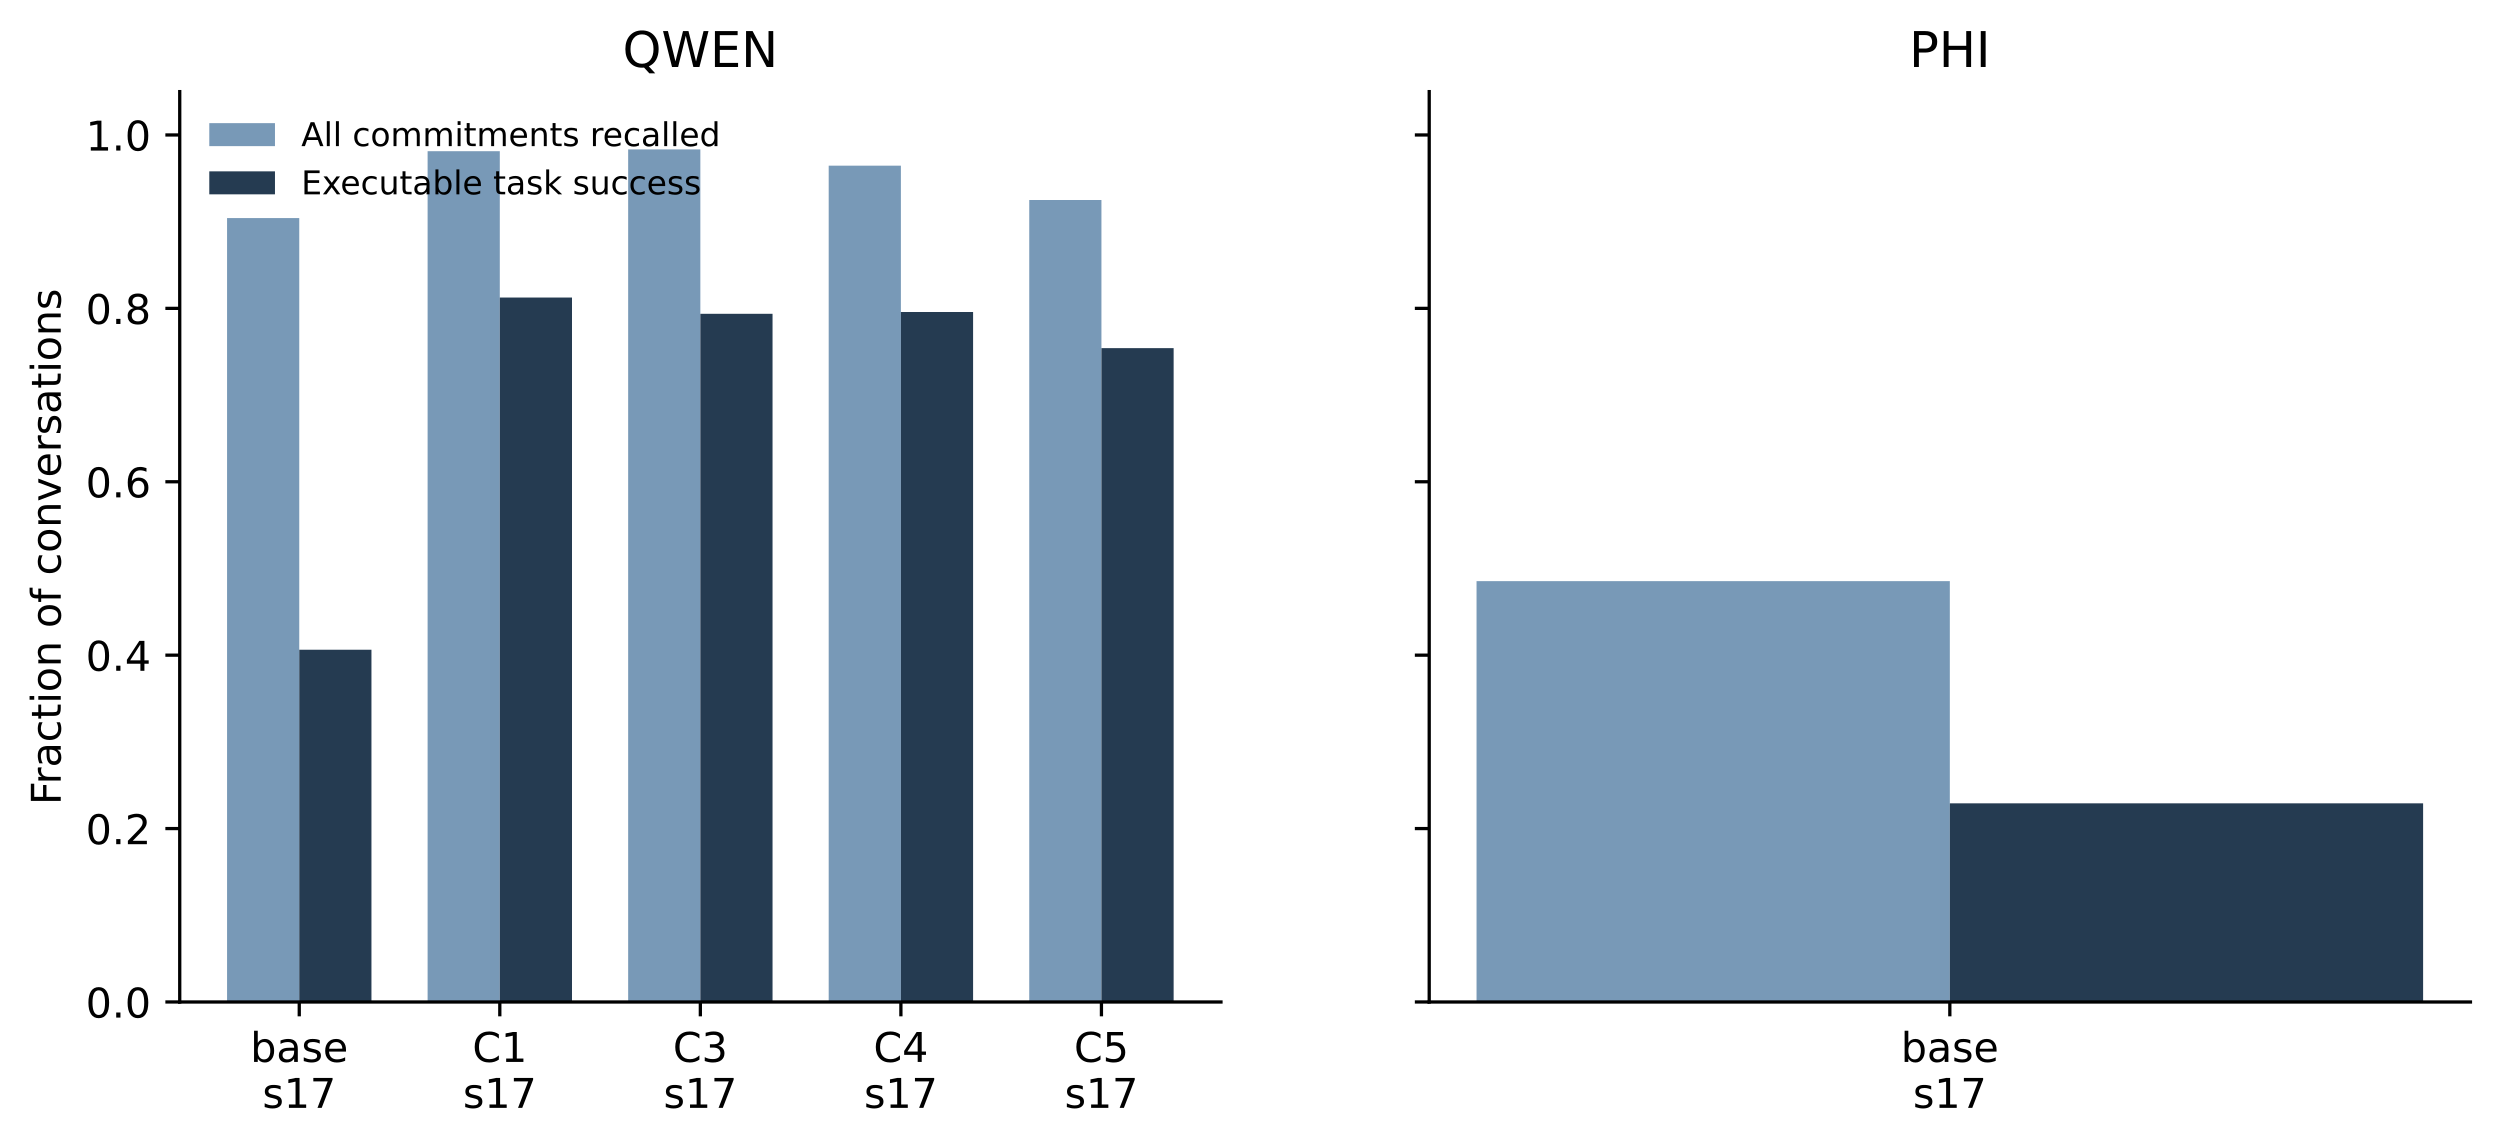
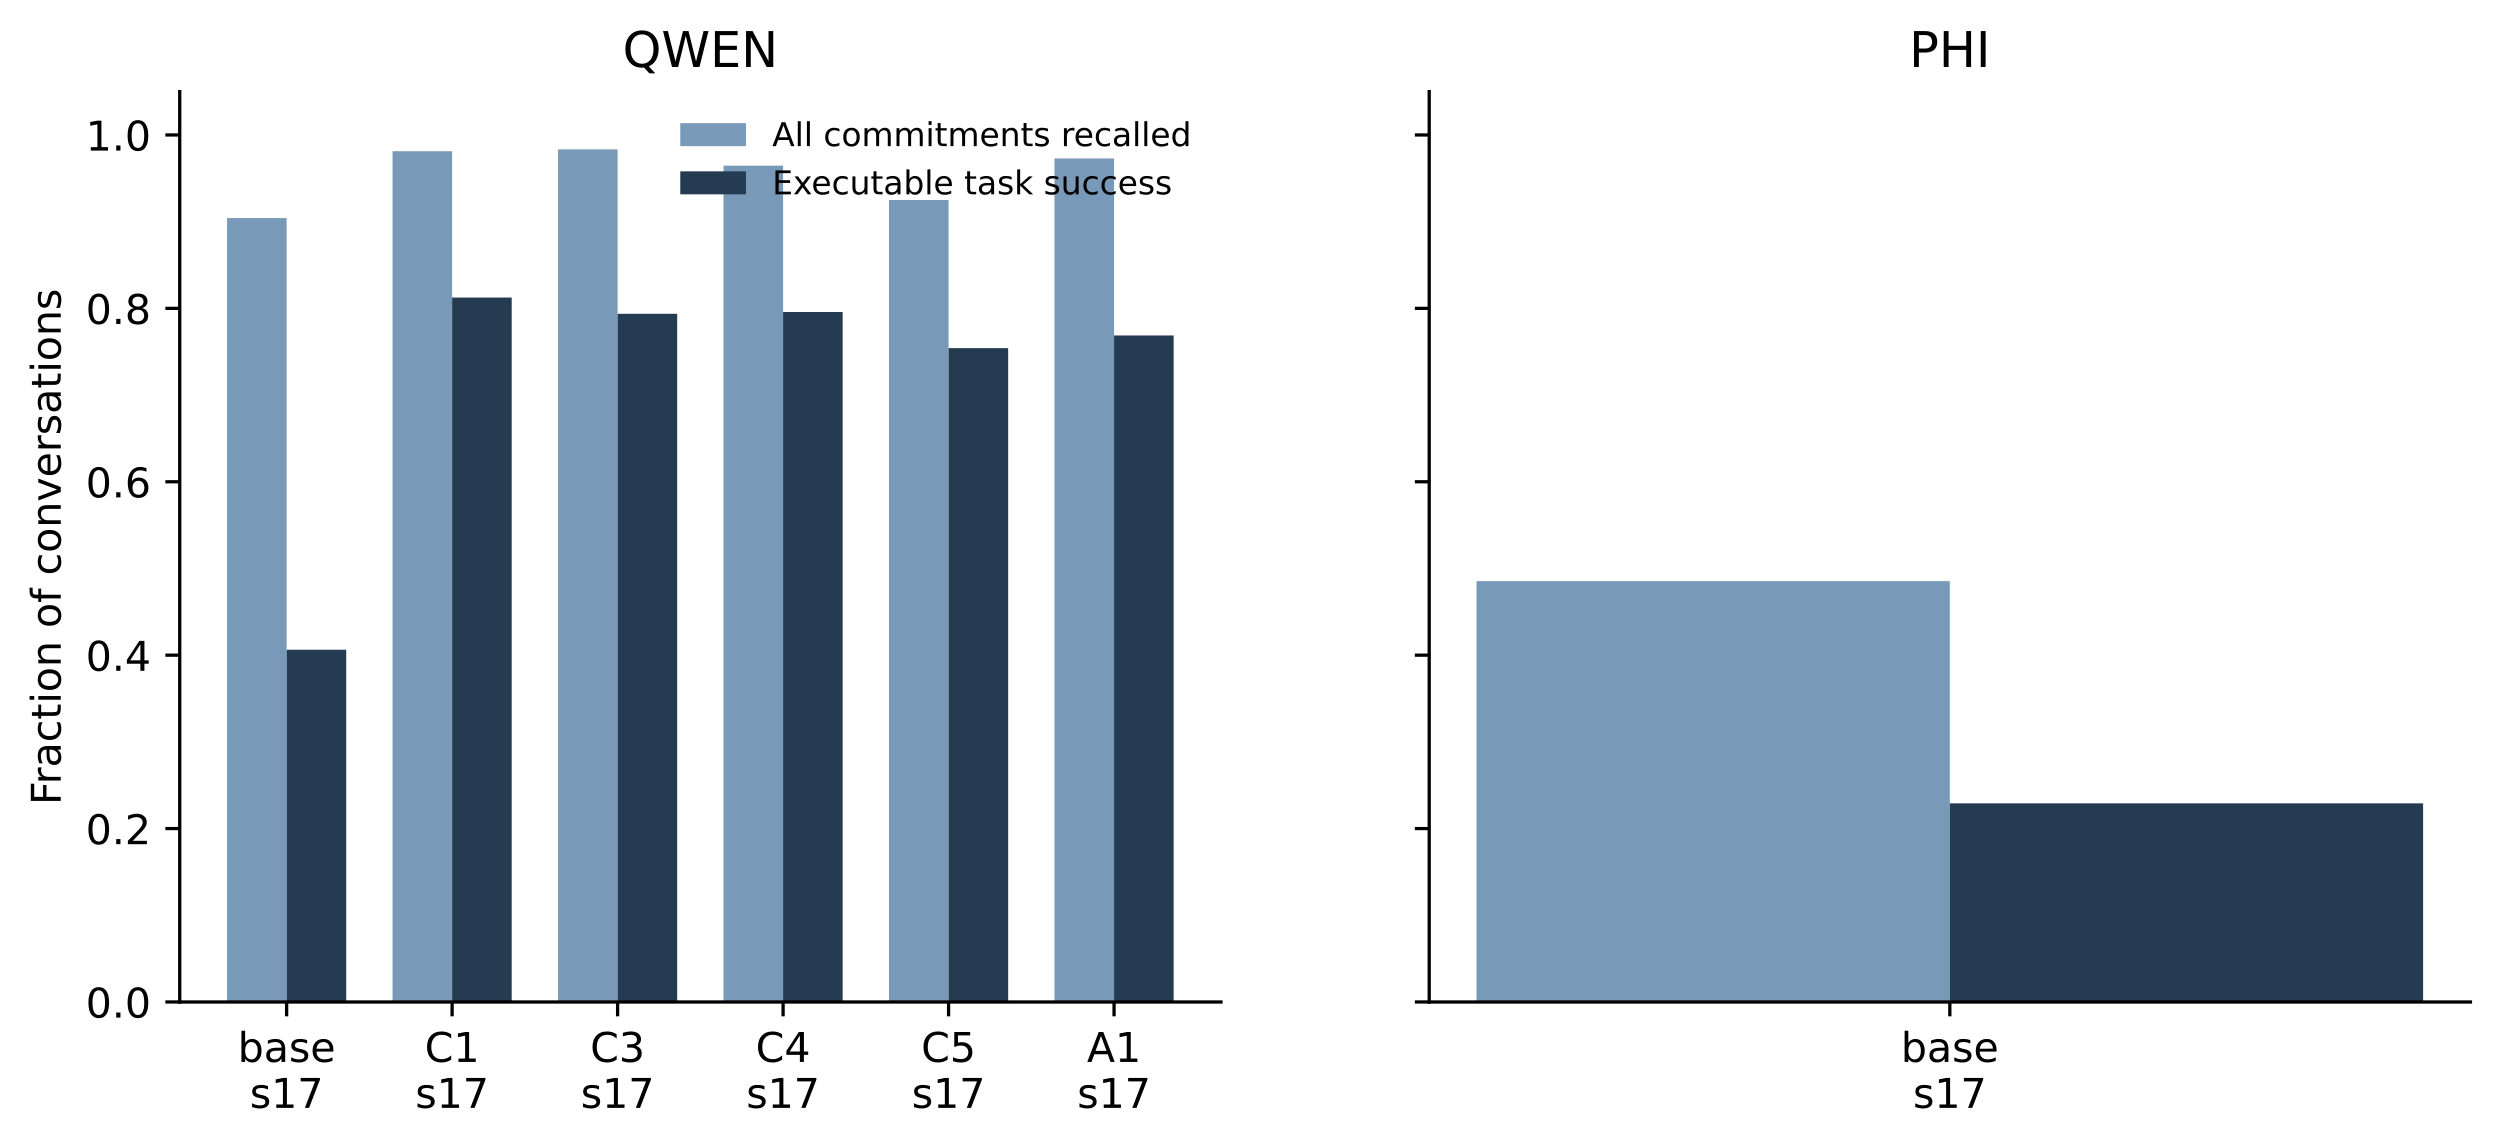
<svg xmlns="http://www.w3.org/2000/svg" xmlns:xlink="http://www.w3.org/1999/xlink" width="608.981pt" height="279.154pt" viewBox="0 0 608.981 279.154" version="1.1">
  <defs>
    <style type="text/css">*{stroke-linejoin: round; stroke-linecap: butt}</style>
  </defs>
  <g id="figure_1">
    <g id="patch_1">
      <path d="M 0 279.154 L 608.981 279.154 L 608.981 0 L 0 0 z " style="fill: #ffffff" />
    </g>
    <g id="axes_1">
      <g id="patch_2">
        <path d="M 43.781 244.078 L 297.418 244.078 L 297.418 22.318 L 43.781 22.318 z " style="fill: #ffffff" />
      </g>
      <g id="patch_3">
-         <path d="M 55.31 244.078 L 72.897 244.078 L 72.897 53.118 L 55.31 53.118 z " clip-path="url(#p59d7347cf7)" style="fill: #7899b7" />
+         <path d="M 55.31 244.078 L 69.822 244.078 L 69.822 53.118 L 55.31 53.118 z " clip-path="url(#p59d7347cf7)" style="fill: #7899b7" />
      </g>
      <g id="patch_4">
-         <path d="M 104.162 244.078 L 121.748 244.078 L 121.748 36.838 L 104.162 36.838 z " clip-path="url(#p59d7347cf7)" style="fill: #7899b7" />
+         <path d="M 95.621 244.078 L 110.133 244.078 L 110.133 36.838 L 95.621 36.838 z " clip-path="url(#p59d7347cf7)" style="fill: #7899b7" />
      </g>
      <g id="patch_5">
-         <path d="M 153.013 244.078 L 170.599 244.078 L 170.599 36.398 L 153.013 36.398 z " clip-path="url(#p59d7347cf7)" style="fill: #7899b7" />
+         <path d="M 135.932 244.078 L 150.444 244.078 L 150.444 36.398 L 135.932 36.398 z " clip-path="url(#p59d7347cf7)" style="fill: #7899b7" />
      </g>
      <g id="patch_6">
-         <path d="M 201.864 244.078 L 219.451 244.078 L 219.451 40.358 L 201.864 40.358 z " clip-path="url(#p59d7347cf7)" style="fill: #7899b7" />
+         <path d="M 176.243 244.078 L 190.755 244.078 L 190.755 40.358 L 176.243 40.358 z " clip-path="url(#p59d7347cf7)" style="fill: #7899b7" />
      </g>
      <g id="patch_7">
-         <path d="M 250.716 244.078 L 268.302 244.078 L 268.302 48.718 L 250.716 48.718 z " clip-path="url(#p59d7347cf7)" style="fill: #7899b7" />
+         <path d="M 216.554 244.078 L 231.066 244.078 L 231.066 48.718 L 216.554 48.718 z " clip-path="url(#p59d7347cf7)" style="fill: #7899b7" />
      </g>
      <g id="patch_8">
-         <path d="M 72.897 244.078 L 90.483 244.078 L 90.483 158.278 L 72.897 158.278 z " clip-path="url(#p59d7347cf7)" style="fill: #253b51" />
+         <path d="M 256.865 244.078 L 271.377 244.078 L 271.377 38.598 L 256.865 38.598 z " clip-path="url(#p59d7347cf7)" style="fill: #7899b7" />
      </g>
      <g id="patch_9">
-         <path d="M 121.748 244.078 L 139.335 244.078 L 139.335 72.478 L 121.748 72.478 z " clip-path="url(#p59d7347cf7)" style="fill: #253b51" />
+         <path d="M 69.822 244.078 L 84.334 244.078 L 84.334 158.278 L 69.822 158.278 z " clip-path="url(#p59d7347cf7)" style="fill: #253b51" />
      </g>
      <g id="patch_10">
-         <path d="M 170.599 244.078 L 188.186 244.078 L 188.186 76.438 L 170.599 76.438 z " clip-path="url(#p59d7347cf7)" style="fill: #253b51" />
+         <path d="M 110.133 244.078 L 124.645 244.078 L 124.645 72.478 L 110.133 72.478 z " clip-path="url(#p59d7347cf7)" style="fill: #253b51" />
      </g>
      <g id="patch_11">
-         <path d="M 219.451 244.078 L 237.037 244.078 L 237.037 75.998 L 219.451 75.998 z " clip-path="url(#p59d7347cf7)" style="fill: #253b51" />
+         <path d="M 150.444 244.078 L 164.956 244.078 L 164.956 76.438 L 150.444 76.438 z " clip-path="url(#p59d7347cf7)" style="fill: #253b51" />
      </g>
      <g id="patch_12">
-         <path d="M 268.302 244.078 L 285.889 244.078 L 285.889 84.798 L 268.302 84.798 z " clip-path="url(#p59d7347cf7)" style="fill: #253b51" />
+         <path d="M 190.755 244.078 L 205.267 244.078 L 205.267 75.998 L 190.755 75.998 z " clip-path="url(#p59d7347cf7)" style="fill: #253b51" />
+       </g>
+       <g id="patch_13">
+         <path d="M 231.066 244.078 L 245.578 244.078 L 245.578 84.798 L 231.066 84.798 z " clip-path="url(#p59d7347cf7)" style="fill: #253b51" />
+       </g>
+       <g id="patch_14">
+         <path d="M 271.377 244.078 L 285.889 244.078 L 285.889 81.718 L 271.377 81.718 z " clip-path="url(#p59d7347cf7)" style="fill: #253b51" />
      </g>
      <g id="matplotlib.axis_1">
        <g id="xtick_1">
          <g id="line2d_1">
            <defs>
              <path id="m098933591a" d="M 0 0 L 0 3.5 " style="stroke: #000000; stroke-width: 0.8" />
            </defs>
            <g>
-               <use xlink:href="#m098933591a" x="72.897" y="244.078" style="stroke: #000000; stroke-width: 0.8" />
+               <use xlink:href="#m098933591a" x="69.822" y="244.078" style="stroke: #000000; stroke-width: 0.8" />
            </g>
          </g>
          <g id="text_1">
-             <g transform="translate(60.97714 258.6766) scale(0.1 -0.1)">
+             <g transform="translate(57.90258 258.6766) scale(0.1 -0.1)">
              <defs>
                <path id="DejaVuSans-62" d="M 3116 1747 Q 3116 2381 2855 2742 Q 2594 3103 2138 3103 Q 1681 3103 1420 2742 Q 1159 2381 1159 1747 Q 1159 1113 1420 752 Q 1681 391 2138 391 Q 2594 391 2855 752 Q 3116 1113 3116 1747 z M 1159 2969 Q 1341 3281 1617 3432 Q 1894 3584 2278 3584 Q 2916 3584 3314 3078 Q 3713 2572 3713 1747 Q 3713 922 3314 415 Q 2916 -91 2278 -91 Q 1894 -91 1617 61 Q 1341 213 1159 525 L 1159 0 L 581 0 L 581 4863 L 1159 4863 L 1159 2969 z " transform="scale(0.015625)" />
                <path id="DejaVuSans-61" d="M 2194 1759 Q 1497 1759 1228 1600 Q 959 1441 959 1056 Q 959 750 1161 570 Q 1363 391 1709 391 Q 2188 391 2477 730 Q 2766 1069 2766 1631 L 2766 1759 L 2194 1759 z M 3341 1997 L 3341 0 L 2766 0 L 2766 531 Q 2569 213 2275 61 Q 1981 -91 1556 -91 Q 1019 -91 701 211 Q 384 513 384 1019 Q 384 1609 779 1909 Q 1175 2209 1959 2209 L 2766 2209 L 2766 2266 Q 2766 2663 2505 2880 Q 2244 3097 1772 3097 Q 1472 3097 1187 3025 Q 903 2953 641 2809 L 641 3341 Q 956 3463 1253 3523 Q 1550 3584 1831 3584 Q 2591 3584 2966 3190 Q 3341 2797 3341 1997 z " transform="scale(0.015625)" />
                <path id="DejaVuSans-73" d="M 2834 3397 L 2834 2853 Q 2591 2978 2328 3040 Q 2066 3103 1784 3103 Q 1356 3103 1142 2972 Q 928 2841 928 2578 Q 928 2378 1081 2264 Q 1234 2150 1697 2047 L 1894 2003 Q 2506 1872 2764 1633 Q 3022 1394 3022 966 Q 3022 478 2636 193 Q 2250 -91 1575 -91 Q 1294 -91 989 -36 Q 684 19 347 128 L 347 722 Q 666 556 975 473 Q 1284 391 1588 391 Q 1994 391 2212 530 Q 2431 669 2431 922 Q 2431 1156 2273 1281 Q 2116 1406 1581 1522 L 1381 1569 Q 847 1681 609 1914 Q 372 2147 372 2553 Q 372 3047 722 3315 Q 1072 3584 1716 3584 Q 2034 3584 2315 3537 Q 2597 3491 2834 3397 z " transform="scale(0.015625)" />
                <path id="DejaVuSans-65" d="M 3597 1894 L 3597 1613 L 953 1613 Q 991 1019 1311 708 Q 1631 397 2203 397 Q 2534 397 2845 478 Q 3156 559 3463 722 L 3463 178 Q 3153 47 2828 -22 Q 2503 -91 2169 -91 Q 1331 -91 842 396 Q 353 884 353 1716 Q 353 2575 817 3079 Q 1281 3584 2069 3584 Q 2775 3584 3186 3129 Q 3597 2675 3597 1894 z M 3022 2063 Q 3016 2534 2758 2815 Q 2500 3097 2075 3097 Q 1594 3097 1305 2825 Q 1016 2553 972 2059 L 3022 2063 z " transform="scale(0.015625)" />
              </defs>
              <use xlink:href="#DejaVuSans-62" />
              <use xlink:href="#DejaVuSans-61" transform="translate(63.47656 0)" />
              <use xlink:href="#DejaVuSans-73" transform="translate(124.7559 0)" />
              <use xlink:href="#DejaVuSans-65" transform="translate(176.8555 0)" />
            </g>
-             <g transform="translate(63.92948 269.8744) scale(0.1 -0.1)">
+             <g transform="translate(60.85492 269.8744) scale(0.1 -0.1)">
              <defs>
                <path id="DejaVuSans-31" d="M 794 531 L 1825 531 L 1825 4091 L 703 3866 L 703 4441 L 1819 4666 L 2450 4666 L 2450 531 L 3481 531 L 3481 0 L 794 0 L 794 531 z " transform="scale(0.015625)" />
                <path id="DejaVuSans-37" d="M 525 4666 L 3525 4666 L 3525 4397 L 1831 0 L 1172 0 L 2766 4134 L 525 4134 L 525 4666 z " transform="scale(0.015625)" />
              </defs>
              <use xlink:href="#DejaVuSans-73" />
              <use xlink:href="#DejaVuSans-31" transform="translate(52.09961 0)" />
              <use xlink:href="#DejaVuSans-37" transform="translate(115.7227 0)" />
            </g>
          </g>
        </g>
        <g id="xtick_2">
          <g id="line2d_2">
            <g>
-               <use xlink:href="#m098933591a" x="121.748" y="244.078" style="stroke: #000000; stroke-width: 0.8" />
+               <use xlink:href="#m098933591a" x="110.133" y="244.078" style="stroke: #000000; stroke-width: 0.8" />
            </g>
          </g>
          <g id="text_2">
-             <g transform="translate(115.0754 258.6766) scale(0.1 -0.1)">
+             <g transform="translate(103.4604 258.6766) scale(0.1 -0.1)">
              <defs>
                <path id="DejaVuSans-43" d="M 4122 4306 L 4122 3641 Q 3803 3938 3442 4084 Q 3081 4231 2675 4231 Q 1875 4231 1450 3742 Q 1025 3253 1025 2328 Q 1025 1406 1450 917 Q 1875 428 2675 428 Q 3081 428 3442 575 Q 3803 722 4122 1019 L 4122 359 Q 3791 134 3420 21 Q 3050 -91 2638 -91 Q 1578 -91 968 557 Q 359 1206 359 2328 Q 359 3453 968 4101 Q 1578 4750 2638 4750 Q 3056 4750 3426 4639 Q 3797 4528 4122 4306 z " transform="scale(0.015625)" />
              </defs>
              <use xlink:href="#DejaVuSans-43" />
              <use xlink:href="#DejaVuSans-31" transform="translate(69.82422 0)" />
            </g>
-             <g transform="translate(112.7809 269.8744) scale(0.1 -0.1)">
+             <g transform="translate(101.1659 269.8744) scale(0.1 -0.1)">
              <use xlink:href="#DejaVuSans-73" />
              <use xlink:href="#DejaVuSans-31" transform="translate(52.09961 0)" />
              <use xlink:href="#DejaVuSans-37" transform="translate(115.7227 0)" />
            </g>
          </g>
        </g>
        <g id="xtick_3">
          <g id="line2d_3">
            <g>
-               <use xlink:href="#m098933591a" x="170.599" y="244.078" style="stroke: #000000; stroke-width: 0.8" />
+               <use xlink:href="#m098933591a" x="150.444" y="244.078" style="stroke: #000000; stroke-width: 0.8" />
            </g>
          </g>
          <g id="text_3">
-             <g transform="translate(163.9268 258.6766) scale(0.1 -0.1)">
+             <g transform="translate(143.7713 258.6766) scale(0.1 -0.1)">
              <defs>
                <path id="DejaVuSans-33" d="M 2597 2516 Q 3050 2419 3304 2112 Q 3559 1806 3559 1356 Q 3559 666 3084 287 Q 2609 -91 1734 -91 Q 1441 -91 1130 -33 Q 819 25 488 141 L 488 750 Q 750 597 1062 519 Q 1375 441 1716 441 Q 2309 441 2620 675 Q 2931 909 2931 1356 Q 2931 1769 2642 2001 Q 2353 2234 1838 2234 L 1294 2234 L 1294 2753 L 1863 2753 Q 2328 2753 2575 2939 Q 2822 3125 2822 3475 Q 2822 3834 2567 4026 Q 2313 4219 1838 4219 Q 1578 4219 1281 4162 Q 984 4106 628 3988 L 628 4550 Q 988 4650 1302 4700 Q 1616 4750 1894 4750 Q 2613 4750 3031 4423 Q 3450 4097 3450 3541 Q 3450 3153 3228 2886 Q 3006 2619 2597 2516 z " transform="scale(0.015625)" />
              </defs>
              <use xlink:href="#DejaVuSans-43" />
              <use xlink:href="#DejaVuSans-33" transform="translate(69.82422 0)" />
            </g>
-             <g transform="translate(161.6322 269.8744) scale(0.1 -0.1)">
+             <g transform="translate(141.4768 269.8744) scale(0.1 -0.1)">
              <use xlink:href="#DejaVuSans-73" />
              <use xlink:href="#DejaVuSans-31" transform="translate(52.09961 0)" />
              <use xlink:href="#DejaVuSans-37" transform="translate(115.7227 0)" />
            </g>
          </g>
        </g>
        <g id="xtick_4">
          <g id="line2d_4">
            <g>
-               <use xlink:href="#m098933591a" x="219.451" y="244.078" style="stroke: #000000; stroke-width: 0.8" />
+               <use xlink:href="#m098933591a" x="190.755" y="244.078" style="stroke: #000000; stroke-width: 0.8" />
            </g>
          </g>
          <g id="text_4">
-             <g transform="translate(212.7782 258.6766) scale(0.1 -0.1)">
+             <g transform="translate(184.0822 258.6766) scale(0.1 -0.1)">
              <defs>
                <path id="DejaVuSans-34" d="M 2419 4116 L 825 1625 L 2419 1625 L 2419 4116 z M 2253 4666 L 3047 4666 L 3047 1625 L 3713 1625 L 3713 1100 L 3047 1100 L 3047 0 L 2419 0 L 2419 1100 L 313 1100 L 313 1709 L 2253 4666 z " transform="scale(0.015625)" />
              </defs>
              <use xlink:href="#DejaVuSans-43" />
              <use xlink:href="#DejaVuSans-34" transform="translate(69.82422 0)" />
            </g>
-             <g transform="translate(210.4836 269.8744) scale(0.1 -0.1)">
+             <g transform="translate(181.7877 269.8744) scale(0.1 -0.1)">
              <use xlink:href="#DejaVuSans-73" />
              <use xlink:href="#DejaVuSans-31" transform="translate(52.09961 0)" />
              <use xlink:href="#DejaVuSans-37" transform="translate(115.7227 0)" />
            </g>
          </g>
        </g>
        <g id="xtick_5">
          <g id="line2d_5">
            <g>
-               <use xlink:href="#m098933591a" x="268.302" y="244.078" style="stroke: #000000; stroke-width: 0.8" />
+               <use xlink:href="#m098933591a" x="231.066" y="244.078" style="stroke: #000000; stroke-width: 0.8" />
            </g>
          </g>
          <g id="text_5">
-             <g transform="translate(261.6295 258.6766) scale(0.1 -0.1)">
+             <g transform="translate(224.3932 258.6766) scale(0.1 -0.1)">
              <defs>
                <path id="DejaVuSans-35" d="M 691 4666 L 3169 4666 L 3169 4134 L 1269 4134 L 1269 2991 Q 1406 3038 1543 3061 Q 1681 3084 1819 3084 Q 2600 3084 3056 2656 Q 3513 2228 3513 1497 Q 3513 744 3044 326 Q 2575 -91 1722 -91 Q 1428 -91 1123 -41 Q 819 9 494 109 L 494 744 Q 775 591 1075 516 Q 1375 441 1709 441 Q 2250 441 2565 725 Q 2881 1009 2881 1497 Q 2881 1984 2565 2268 Q 2250 2553 1709 2553 Q 1456 2553 1204 2497 Q 953 2441 691 2322 L 691 4666 z " transform="scale(0.015625)" />
              </defs>
              <use xlink:href="#DejaVuSans-43" />
              <use xlink:href="#DejaVuSans-35" transform="translate(69.82422 0)" />
            </g>
-             <g transform="translate(259.335 269.8744) scale(0.1 -0.1)">
+             <g transform="translate(222.0986 269.8744) scale(0.1 -0.1)">
+               <use xlink:href="#DejaVuSans-73" />
+               <use xlink:href="#DejaVuSans-31" transform="translate(52.09961 0)" />
+               <use xlink:href="#DejaVuSans-37" transform="translate(115.7227 0)" />
+             </g>
+           </g>
+         </g>
+         <g id="xtick_6">
+           <g id="line2d_6">
+             <g>
+               <use xlink:href="#m098933591a" x="271.377" y="244.078" style="stroke: #000000; stroke-width: 0.8" />
+             </g>
+           </g>
+           <g id="text_6">
+             <g transform="translate(264.7752 258.6766) scale(0.1 -0.1)">
+               <defs>
+                 <path id="DejaVuSans-41" d="M 2188 4044 L 1331 1722 L 3047 1722 L 2188 4044 z M 1831 4666 L 2547 4666 L 4325 0 L 3669 0 L 3244 1197 L 1141 1197 L 716 0 L 50 0 L 1831 4666 z " transform="scale(0.015625)" />
+               </defs>
+               <use xlink:href="#DejaVuSans-41" />
+               <use xlink:href="#DejaVuSans-31" transform="translate(68.4082 0)" />
+             </g>
+             <g transform="translate(262.4096 269.8744) scale(0.1 -0.1)">
              <use xlink:href="#DejaVuSans-73" />
              <use xlink:href="#DejaVuSans-31" transform="translate(52.09961 0)" />
              <use xlink:href="#DejaVuSans-37" transform="translate(115.7227 0)" />
            </g>
          </g>
        </g>
      </g>
      <g id="matplotlib.axis_2">
        <g id="ytick_1">
-           <g id="line2d_6">
+           <g id="line2d_7">
            <defs>
              <path id="m4ec9a240e3" d="M 0 0 L -3.5 0 " style="stroke: #000000; stroke-width: 0.8" />
            </defs>
            <g>
              <use xlink:href="#m4ec9a240e3" x="43.781" y="244.078" style="stroke: #000000; stroke-width: 0.8" />
            </g>
          </g>
-           <g id="text_6">
+           <g id="text_7">
            <g transform="translate(20.87813 247.8773) scale(0.1 -0.1)">
              <defs>
                <path id="DejaVuSans-30" d="M 2034 4250 Q 1547 4250 1301 3770 Q 1056 3291 1056 2328 Q 1056 1369 1301 889 Q 1547 409 2034 409 Q 2525 409 2770 889 Q 3016 1369 3016 2328 Q 3016 3291 2770 3770 Q 2525 4250 2034 4250 z M 2034 4750 Q 2819 4750 3233 4129 Q 3647 3509 3647 2328 Q 3647 1150 3233 529 Q 2819 -91 2034 -91 Q 1250 -91 836 529 Q 422 1150 422 2328 Q 422 3509 836 4129 Q 1250 4750 2034 4750 z " transform="scale(0.015625)" />
                <path id="DejaVuSans-2e" d="M 684 794 L 1344 794 L 1344 0 L 684 0 L 684 794 z " transform="scale(0.015625)" />
              </defs>
              <use xlink:href="#DejaVuSans-30" />
              <use xlink:href="#DejaVuSans-2e" transform="translate(63.62305 0)" />
              <use xlink:href="#DejaVuSans-30" transform="translate(95.41016 0)" />
            </g>
          </g>
        </g>
        <g id="ytick_2">
-           <g id="line2d_7">
+           <g id="line2d_8">
            <g>
              <use xlink:href="#m4ec9a240e3" x="43.781" y="201.838" style="stroke: #000000; stroke-width: 0.8" />
            </g>
          </g>
-           <g id="text_7">
+           <g id="text_8">
            <g transform="translate(20.87813 205.6373) scale(0.1 -0.1)">
              <defs>
                <path id="DejaVuSans-32" d="M 1228 531 L 3431 531 L 3431 0 L 469 0 L 469 531 Q 828 903 1448 1529 Q 2069 2156 2228 2338 Q 2531 2678 2651 2914 Q 2772 3150 2772 3378 Q 2772 3750 2511 3984 Q 2250 4219 1831 4219 Q 1534 4219 1204 4116 Q 875 4013 500 3803 L 500 4441 Q 881 4594 1212 4672 Q 1544 4750 1819 4750 Q 2544 4750 2975 4387 Q 3406 4025 3406 3419 Q 3406 3131 3298 2873 Q 3191 2616 2906 2266 Q 2828 2175 2409 1742 Q 1991 1309 1228 531 z " transform="scale(0.015625)" />
              </defs>
              <use xlink:href="#DejaVuSans-30" />
              <use xlink:href="#DejaVuSans-2e" transform="translate(63.62305 0)" />
              <use xlink:href="#DejaVuSans-32" transform="translate(95.41016 0)" />
            </g>
          </g>
        </g>
        <g id="ytick_3">
-           <g id="line2d_8">
+           <g id="line2d_9">
            <g>
              <use xlink:href="#m4ec9a240e3" x="43.781" y="159.598" style="stroke: #000000; stroke-width: 0.8" />
            </g>
          </g>
-           <g id="text_8">
+           <g id="text_9">
            <g transform="translate(20.87813 163.3973) scale(0.1 -0.1)">
              <use xlink:href="#DejaVuSans-30" />
              <use xlink:href="#DejaVuSans-2e" transform="translate(63.62305 0)" />
              <use xlink:href="#DejaVuSans-34" transform="translate(95.41016 0)" />
            </g>
          </g>
        </g>
        <g id="ytick_4">
-           <g id="line2d_9">
+           <g id="line2d_10">
            <g>
              <use xlink:href="#m4ec9a240e3" x="43.781" y="117.358" style="stroke: #000000; stroke-width: 0.8" />
            </g>
          </g>
-           <g id="text_9">
+           <g id="text_10">
            <g transform="translate(20.87813 121.1573) scale(0.1 -0.1)">
              <defs>
                <path id="DejaVuSans-36" d="M 2113 2584 Q 1688 2584 1439 2293 Q 1191 2003 1191 1497 Q 1191 994 1439 701 Q 1688 409 2113 409 Q 2538 409 2786 701 Q 3034 994 3034 1497 Q 3034 2003 2786 2293 Q 2538 2584 2113 2584 z M 3366 4563 L 3366 3988 Q 3128 4100 2886 4159 Q 2644 4219 2406 4219 Q 1781 4219 1451 3797 Q 1122 3375 1075 2522 Q 1259 2794 1537 2939 Q 1816 3084 2150 3084 Q 2853 3084 3261 2657 Q 3669 2231 3669 1497 Q 3669 778 3244 343 Q 2819 -91 2113 -91 Q 1303 -91 875 529 Q 447 1150 447 2328 Q 447 3434 972 4092 Q 1497 4750 2381 4750 Q 2619 4750 2861 4703 Q 3103 4656 3366 4563 z " transform="scale(0.015625)" />
              </defs>
              <use xlink:href="#DejaVuSans-30" />
              <use xlink:href="#DejaVuSans-2e" transform="translate(63.62305 0)" />
              <use xlink:href="#DejaVuSans-36" transform="translate(95.41016 0)" />
            </g>
          </g>
        </g>
        <g id="ytick_5">
-           <g id="line2d_10">
+           <g id="line2d_11">
            <g>
              <use xlink:href="#m4ec9a240e3" x="43.781" y="75.118" style="stroke: #000000; stroke-width: 0.8" />
            </g>
          </g>
-           <g id="text_10">
+           <g id="text_11">
            <g transform="translate(20.87813 78.91734) scale(0.1 -0.1)">
              <defs>
                <path id="DejaVuSans-38" d="M 2034 2216 Q 1584 2216 1326 1975 Q 1069 1734 1069 1313 Q 1069 891 1326 650 Q 1584 409 2034 409 Q 2484 409 2743 651 Q 3003 894 3003 1313 Q 3003 1734 2745 1975 Q 2488 2216 2034 2216 z M 1403 2484 Q 997 2584 770 2862 Q 544 3141 544 3541 Q 544 4100 942 4425 Q 1341 4750 2034 4750 Q 2731 4750 3128 4425 Q 3525 4100 3525 3541 Q 3525 3141 3298 2862 Q 3072 2584 2669 2484 Q 3125 2378 3379 2068 Q 3634 1759 3634 1313 Q 3634 634 3220 271 Q 2806 -91 2034 -91 Q 1263 -91 848 271 Q 434 634 434 1313 Q 434 1759 690 2068 Q 947 2378 1403 2484 z M 1172 3481 Q 1172 3119 1398 2916 Q 1625 2713 2034 2713 Q 2441 2713 2670 2916 Q 2900 3119 2900 3481 Q 2900 3844 2670 4047 Q 2441 4250 2034 4250 Q 1625 4250 1398 4047 Q 1172 3844 1172 3481 z " transform="scale(0.015625)" />
              </defs>
              <use xlink:href="#DejaVuSans-30" />
              <use xlink:href="#DejaVuSans-2e" transform="translate(63.62305 0)" />
              <use xlink:href="#DejaVuSans-38" transform="translate(95.41016 0)" />
            </g>
          </g>
        </g>
        <g id="ytick_6">
-           <g id="line2d_11">
+           <g id="line2d_12">
            <g>
              <use xlink:href="#m4ec9a240e3" x="43.781" y="32.878" style="stroke: #000000; stroke-width: 0.8" />
            </g>
          </g>
-           <g id="text_11">
+           <g id="text_12">
            <g transform="translate(20.87813 36.67734) scale(0.1 -0.1)">
              <use xlink:href="#DejaVuSans-31" />
              <use xlink:href="#DejaVuSans-2e" transform="translate(63.62305 0)" />
              <use xlink:href="#DejaVuSans-30" transform="translate(95.41016 0)" />
            </g>
          </g>
        </g>
-         <g id="text_12">
+         <g id="text_13">
          <g transform="translate(14.79844 196.0747) rotate(-90) scale(0.1 -0.1)">
            <defs>
              <path id="DejaVuSans-46" d="M 628 4666 L 3309 4666 L 3309 4134 L 1259 4134 L 1259 2759 L 3109 2759 L 3109 2228 L 1259 2228 L 1259 0 L 628 0 L 628 4666 z " transform="scale(0.015625)" />
              <path id="DejaVuSans-72" d="M 2631 2963 Q 2534 3019 2420 3045 Q 2306 3072 2169 3072 Q 1681 3072 1420 2755 Q 1159 2438 1159 1844 L 1159 0 L 581 0 L 581 3500 L 1159 3500 L 1159 2956 Q 1341 3275 1631 3429 Q 1922 3584 2338 3584 Q 2397 3584 2469 3576 Q 2541 3569 2628 3553 L 2631 2963 z " transform="scale(0.015625)" />
              <path id="DejaVuSans-63" d="M 3122 3366 L 3122 2828 Q 2878 2963 2633 3030 Q 2388 3097 2138 3097 Q 1578 3097 1268 2742 Q 959 2388 959 1747 Q 959 1106 1268 751 Q 1578 397 2138 397 Q 2388 397 2633 464 Q 2878 531 3122 666 L 3122 134 Q 2881 22 2623 -34 Q 2366 -91 2075 -91 Q 1284 -91 818 406 Q 353 903 353 1747 Q 353 2603 823 3093 Q 1294 3584 2113 3584 Q 2378 3584 2631 3529 Q 2884 3475 3122 3366 z " transform="scale(0.015625)" />
              <path id="DejaVuSans-74" d="M 1172 4494 L 1172 3500 L 2356 3500 L 2356 3053 L 1172 3053 L 1172 1153 Q 1172 725 1289 603 Q 1406 481 1766 481 L 2356 481 L 2356 0 L 1766 0 Q 1100 0 847 248 Q 594 497 594 1153 L 594 3053 L 172 3053 L 172 3500 L 594 3500 L 594 4494 L 1172 4494 z " transform="scale(0.015625)" />
              <path id="DejaVuSans-69" d="M 603 3500 L 1178 3500 L 1178 0 L 603 0 L 603 3500 z M 603 4863 L 1178 4863 L 1178 4134 L 603 4134 L 603 4863 z " transform="scale(0.015625)" />
              <path id="DejaVuSans-6f" d="M 1959 3097 Q 1497 3097 1228 2736 Q 959 2375 959 1747 Q 959 1119 1226 758 Q 1494 397 1959 397 Q 2419 397 2687 759 Q 2956 1122 2956 1747 Q 2956 2369 2687 2733 Q 2419 3097 1959 3097 z M 1959 3584 Q 2709 3584 3137 3096 Q 3566 2609 3566 1747 Q 3566 888 3137 398 Q 2709 -91 1959 -91 Q 1206 -91 779 398 Q 353 888 353 1747 Q 353 2609 779 3096 Q 1206 3584 1959 3584 z " transform="scale(0.015625)" />
              <path id="DejaVuSans-6e" d="M 3513 2113 L 3513 0 L 2938 0 L 2938 2094 Q 2938 2591 2744 2837 Q 2550 3084 2163 3084 Q 1697 3084 1428 2787 Q 1159 2491 1159 1978 L 1159 0 L 581 0 L 581 3500 L 1159 3500 L 1159 2956 Q 1366 3272 1645 3428 Q 1925 3584 2291 3584 Q 2894 3584 3203 3211 Q 3513 2838 3513 2113 z " transform="scale(0.015625)" />
              <path id="DejaVuSans-20" transform="scale(0.015625)" />
              <path id="DejaVuSans-66" d="M 2375 4863 L 2375 4384 L 1825 4384 Q 1516 4384 1395 4259 Q 1275 4134 1275 3809 L 1275 3500 L 2222 3500 L 2222 3053 L 1275 3053 L 1275 0 L 697 0 L 697 3053 L 147 3053 L 147 3500 L 697 3500 L 697 3744 Q 697 4328 969 4595 Q 1241 4863 1831 4863 L 2375 4863 z " transform="scale(0.015625)" />
              <path id="DejaVuSans-76" d="M 191 3500 L 800 3500 L 1894 563 L 2988 3500 L 3597 3500 L 2284 0 L 1503 0 L 191 3500 z " transform="scale(0.015625)" />
            </defs>
            <use xlink:href="#DejaVuSans-46" />
            <use xlink:href="#DejaVuSans-72" transform="translate(50.26953 0)" />
            <use xlink:href="#DejaVuSans-61" transform="translate(91.38281 0)" />
            <use xlink:href="#DejaVuSans-63" transform="translate(152.6621 0)" />
            <use xlink:href="#DejaVuSans-74" transform="translate(207.6426 0)" />
            <use xlink:href="#DejaVuSans-69" transform="translate(246.8516 0)" />
            <use xlink:href="#DejaVuSans-6f" transform="translate(274.6348 0)" />
            <use xlink:href="#DejaVuSans-6e" transform="translate(335.8164 0)" />
            <use xlink:href="#DejaVuSans-20" transform="translate(399.1953 0)" />
            <use xlink:href="#DejaVuSans-6f" transform="translate(430.9824 0)" />
            <use xlink:href="#DejaVuSans-66" transform="translate(492.1641 0)" />
            <use xlink:href="#DejaVuSans-20" transform="translate(527.3691 0)" />
            <use xlink:href="#DejaVuSans-63" transform="translate(559.1562 0)" />
            <use xlink:href="#DejaVuSans-6f" transform="translate(614.1367 0)" />
            <use xlink:href="#DejaVuSans-6e" transform="translate(675.3184 0)" />
            <use xlink:href="#DejaVuSans-76" transform="translate(738.6973 0)" />
            <use xlink:href="#DejaVuSans-65" transform="translate(797.877 0)" />
            <use xlink:href="#DejaVuSans-72" transform="translate(859.4004 0)" />
            <use xlink:href="#DejaVuSans-73" transform="translate(900.5137 0)" />
            <use xlink:href="#DejaVuSans-61" transform="translate(952.6133 0)" />
            <use xlink:href="#DejaVuSans-74" transform="translate(1013.893 0)" />
            <use xlink:href="#DejaVuSans-69" transform="translate(1053.102 0)" />
            <use xlink:href="#DejaVuSans-6f" transform="translate(1080.885 0)" />
            <use xlink:href="#DejaVuSans-6e" transform="translate(1142.066 0)" />
            <use xlink:href="#DejaVuSans-73" transform="translate(1205.445 0)" />
          </g>
        </g>
      </g>
-       <g id="patch_13">
+       <g id="patch_15">
        <path d="M 43.781 244.078 L 43.781 22.318 " style="fill: none; stroke: #000000; stroke-width: 0.8; stroke-linejoin: miter; stroke-linecap: square" />
      </g>
-       <g id="patch_14">
+       <g id="patch_16">
        <path d="M 43.781 244.078 L 297.418 244.078 " style="fill: none; stroke: #000000; stroke-width: 0.8; stroke-linejoin: miter; stroke-linecap: square" />
      </g>
-       <g id="text_13">
+       <g id="text_14">
        <g transform="translate(151.6638 16.31812) scale(0.12 -0.12)">
          <defs>
            <path id="DejaVuSans-51" d="M 2522 4238 Q 1834 4238 1429 3725 Q 1025 3213 1025 2328 Q 1025 1447 1429 934 Q 1834 422 2522 422 Q 3209 422 3611 934 Q 4013 1447 4013 2328 Q 4013 3213 3611 3725 Q 3209 4238 2522 4238 z M 3406 84 L 4238 -825 L 3475 -825 L 2784 -78 Q 2681 -84 2626 -87 Q 2572 -91 2522 -91 Q 1538 -91 948 567 Q 359 1225 359 2328 Q 359 3434 948 4092 Q 1538 4750 2522 4750 Q 3503 4750 4090 4092 Q 4678 3434 4678 2328 Q 4678 1516 4351 937 Q 4025 359 3406 84 z " transform="scale(0.015625)" />
            <path id="DejaVuSans-57" d="M 213 4666 L 850 4666 L 1831 722 L 2809 4666 L 3519 4666 L 4500 722 L 5478 4666 L 6119 4666 L 4947 0 L 4153 0 L 3169 4050 L 2175 0 L 1381 0 L 213 4666 z " transform="scale(0.015625)" />
            <path id="DejaVuSans-45" d="M 628 4666 L 3578 4666 L 3578 4134 L 1259 4134 L 1259 2753 L 3481 2753 L 3481 2222 L 1259 2222 L 1259 531 L 3634 531 L 3634 0 L 628 0 L 628 4666 z " transform="scale(0.015625)" />
            <path id="DejaVuSans-4e" d="M 628 4666 L 1478 4666 L 3547 763 L 3547 4666 L 4159 4666 L 4159 0 L 3309 0 L 1241 3903 L 1241 0 L 628 0 L 628 4666 z " transform="scale(0.015625)" />
          </defs>
          <use xlink:href="#DejaVuSans-51" />
          <use xlink:href="#DejaVuSans-57" transform="translate(78.71094 0)" />
          <use xlink:href="#DejaVuSans-45" transform="translate(177.5879 0)" />
          <use xlink:href="#DejaVuSans-4e" transform="translate(240.7715 0)" />
        </g>
      </g>
      <g id="legend_1">
-         <g id="patch_15">
-           <path d="M 50.981 35.597 L 66.981 35.597 L 66.981 29.997 L 50.981 29.997 z " style="fill: #7899b7" />
-         </g>
-         <g id="text_14">
-           <g transform="translate(73.38125 35.59687) scale(0.08 -0.08)">
+         <g id="patch_17">
+           <path d="M 165.71 35.597 L 181.71 35.597 L 181.71 29.997 L 165.71 29.997 z " style="fill: #7899b7" />
+         </g>
+         <g id="text_15">
+           <g transform="translate(188.1101 35.59687) scale(0.08 -0.08)">
            <defs>
-               <path id="DejaVuSans-41" d="M 2188 4044 L 1331 1722 L 3047 1722 L 2188 4044 z M 1831 4666 L 2547 4666 L 4325 0 L 3669 0 L 3244 1197 L 1141 1197 L 716 0 L 50 0 L 1831 4666 z " transform="scale(0.015625)" />
              <path id="DejaVuSans-6c" d="M 603 4863 L 1178 4863 L 1178 0 L 603 0 L 603 4863 z " transform="scale(0.015625)" />
              <path id="DejaVuSans-6d" d="M 3328 2828 Q 3544 3216 3844 3400 Q 4144 3584 4550 3584 Q 5097 3584 5394 3201 Q 5691 2819 5691 2113 L 5691 0 L 5113 0 L 5113 2094 Q 5113 2597 4934 2840 Q 4756 3084 4391 3084 Q 3944 3084 3684 2787 Q 3425 2491 3425 1978 L 3425 0 L 2847 0 L 2847 2094 Q 2847 2600 2669 2842 Q 2491 3084 2119 3084 Q 1678 3084 1418 2786 Q 1159 2488 1159 1978 L 1159 0 L 581 0 L 581 3500 L 1159 3500 L 1159 2956 Q 1356 3278 1631 3431 Q 1906 3584 2284 3584 Q 2666 3584 2933 3390 Q 3200 3197 3328 2828 z " transform="scale(0.015625)" />
              <path id="DejaVuSans-64" d="M 2906 2969 L 2906 4863 L 3481 4863 L 3481 0 L 2906 0 L 2906 525 Q 2725 213 2448 61 Q 2172 -91 1784 -91 Q 1150 -91 751 415 Q 353 922 353 1747 Q 353 2572 751 3078 Q 1150 3584 1784 3584 Q 2172 3584 2448 3432 Q 2725 3281 2906 2969 z M 947 1747 Q 947 1113 1208 752 Q 1469 391 1925 391 Q 2381 391 2643 752 Q 2906 1113 2906 1747 Q 2906 2381 2643 2742 Q 2381 3103 1925 3103 Q 1469 3103 1208 2742 Q 947 2381 947 1747 z " transform="scale(0.015625)" />
            </defs>
            <use xlink:href="#DejaVuSans-41" />
            <use xlink:href="#DejaVuSans-6c" transform="translate(68.4082 0)" />
            <use xlink:href="#DejaVuSans-6c" transform="translate(96.19141 0)" />
            <use xlink:href="#DejaVuSans-20" transform="translate(123.9746 0)" />
            <use xlink:href="#DejaVuSans-63" transform="translate(155.7617 0)" />
            <use xlink:href="#DejaVuSans-6f" transform="translate(210.7422 0)" />
            <use xlink:href="#DejaVuSans-6d" transform="translate(271.9238 0)" />
            <use xlink:href="#DejaVuSans-6d" transform="translate(369.3359 0)" />
            <use xlink:href="#DejaVuSans-69" transform="translate(466.748 0)" />
            <use xlink:href="#DejaVuSans-74" transform="translate(494.5312 0)" />
            <use xlink:href="#DejaVuSans-6d" transform="translate(533.7402 0)" />
            <use xlink:href="#DejaVuSans-65" transform="translate(631.1523 0)" />
            <use xlink:href="#DejaVuSans-6e" transform="translate(692.6758 0)" />
            <use xlink:href="#DejaVuSans-74" transform="translate(756.0547 0)" />
            <use xlink:href="#DejaVuSans-73" transform="translate(795.2637 0)" />
            <use xlink:href="#DejaVuSans-20" transform="translate(847.3633 0)" />
            <use xlink:href="#DejaVuSans-72" transform="translate(879.1504 0)" />
            <use xlink:href="#DejaVuSans-65" transform="translate(918.0137 0)" />
            <use xlink:href="#DejaVuSans-63" transform="translate(979.5371 0)" />
            <use xlink:href="#DejaVuSans-61" transform="translate(1034.518 0)" />
            <use xlink:href="#DejaVuSans-6c" transform="translate(1095.797 0)" />
            <use xlink:href="#DejaVuSans-6c" transform="translate(1123.58 0)" />
            <use xlink:href="#DejaVuSans-65" transform="translate(1151.363 0)" />
            <use xlink:href="#DejaVuSans-64" transform="translate(1212.887 0)" />
          </g>
        </g>
-         <g id="patch_16">
-           <path d="M 50.981 47.339 L 66.981 47.339 L 66.981 41.739 L 50.981 41.739 z " style="fill: #253b51" />
-         </g>
-         <g id="text_15">
-           <g transform="translate(73.38125 47.33937) scale(0.08 -0.08)">
+         <g id="patch_18">
+           <path d="M 165.71 47.339 L 181.71 47.339 L 181.71 41.739 L 165.71 41.739 z " style="fill: #253b51" />
+         </g>
+         <g id="text_16">
+           <g transform="translate(188.1101 47.33937) scale(0.08 -0.08)">
            <defs>
              <path id="DejaVuSans-78" d="M 3513 3500 L 2247 1797 L 3578 0 L 2900 0 L 1881 1375 L 863 0 L 184 0 L 1544 1831 L 300 3500 L 978 3500 L 1906 2253 L 2834 3500 L 3513 3500 z " transform="scale(0.015625)" />
              <path id="DejaVuSans-75" d="M 544 1381 L 544 3500 L 1119 3500 L 1119 1403 Q 1119 906 1312 657 Q 1506 409 1894 409 Q 2359 409 2629 706 Q 2900 1003 2900 1516 L 2900 3500 L 3475 3500 L 3475 0 L 2900 0 L 2900 538 Q 2691 219 2414 64 Q 2138 -91 1772 -91 Q 1169 -91 856 284 Q 544 659 544 1381 z M 1991 3584 L 1991 3584 z " transform="scale(0.015625)" />
              <path id="DejaVuSans-6b" d="M 581 4863 L 1159 4863 L 1159 1991 L 2875 3500 L 3609 3500 L 1753 1863 L 3688 0 L 2938 0 L 1159 1709 L 1159 0 L 581 0 L 581 4863 z " transform="scale(0.015625)" />
            </defs>
            <use xlink:href="#DejaVuSans-45" />
            <use xlink:href="#DejaVuSans-78" transform="translate(63.18359 0)" />
            <use xlink:href="#DejaVuSans-65" transform="translate(119.2383 0)" />
            <use xlink:href="#DejaVuSans-63" transform="translate(180.7617 0)" />
            <use xlink:href="#DejaVuSans-75" transform="translate(235.7422 0)" />
            <use xlink:href="#DejaVuSans-74" transform="translate(299.1211 0)" />
            <use xlink:href="#DejaVuSans-61" transform="translate(338.3301 0)" />
            <use xlink:href="#DejaVuSans-62" transform="translate(399.6094 0)" />
            <use xlink:href="#DejaVuSans-6c" transform="translate(463.0859 0)" />
            <use xlink:href="#DejaVuSans-65" transform="translate(490.8691 0)" />
            <use xlink:href="#DejaVuSans-20" transform="translate(552.3926 0)" />
            <use xlink:href="#DejaVuSans-74" transform="translate(584.1797 0)" />
            <use xlink:href="#DejaVuSans-61" transform="translate(623.3887 0)" />
            <use xlink:href="#DejaVuSans-73" transform="translate(684.668 0)" />
            <use xlink:href="#DejaVuSans-6b" transform="translate(736.7676 0)" />
            <use xlink:href="#DejaVuSans-20" transform="translate(794.6777 0)" />
            <use xlink:href="#DejaVuSans-73" transform="translate(826.4648 0)" />
            <use xlink:href="#DejaVuSans-75" transform="translate(878.5645 0)" />
            <use xlink:href="#DejaVuSans-63" transform="translate(941.9434 0)" />
            <use xlink:href="#DejaVuSans-63" transform="translate(996.9238 0)" />
            <use xlink:href="#DejaVuSans-65" transform="translate(1051.904 0)" />
            <use xlink:href="#DejaVuSans-73" transform="translate(1113.428 0)" />
            <use xlink:href="#DejaVuSans-73" transform="translate(1165.527 0)" />
          </g>
        </g>
      </g>
    </g>
    <g id="axes_2">
-       <g id="patch_17">
+       <g id="patch_19">
        <path d="M 348.145 244.078 L 601.781 244.078 L 601.781 22.318 L 348.145 22.318 z " style="fill: #ffffff" />
      </g>
-       <g id="patch_18">
+       <g id="patch_20">
        <path d="M 359.674 244.078 L 474.963 244.078 L 474.963 141.558 L 359.674 141.558 z " clip-path="url(#p9b8ffb1d8b)" style="fill: #7899b7" />
      </g>
-       <g id="patch_19">
+       <g id="patch_21">
        <path d="M 474.963 244.078 L 590.252 244.078 L 590.252 195.678 L 474.963 195.678 z " clip-path="url(#p9b8ffb1d8b)" style="fill: #253b51" />
      </g>
      <g id="matplotlib.axis_3">
-         <g id="xtick_6">
-           <g id="line2d_12">
+         <g id="xtick_7">
+           <g id="line2d_13">
            <g>
              <use xlink:href="#m098933591a" x="474.963" y="244.078" style="stroke: #000000; stroke-width: 0.8" />
            </g>
          </g>
-           <g id="text_16">
+           <g id="text_17">
            <g transform="translate(463.0435 258.6766) scale(0.1 -0.1)">
              <use xlink:href="#DejaVuSans-62" />
              <use xlink:href="#DejaVuSans-61" transform="translate(63.47656 0)" />
              <use xlink:href="#DejaVuSans-73" transform="translate(124.7559 0)" />
              <use xlink:href="#DejaVuSans-65" transform="translate(176.8555 0)" />
            </g>
            <g transform="translate(465.9959 269.8744) scale(0.1 -0.1)">
              <use xlink:href="#DejaVuSans-73" />
              <use xlink:href="#DejaVuSans-31" transform="translate(52.09961 0)" />
              <use xlink:href="#DejaVuSans-37" transform="translate(115.7227 0)" />
            </g>
          </g>
        </g>
      </g>
      <g id="matplotlib.axis_4">
        <g id="ytick_7">
-           <g id="line2d_13">
+           <g id="line2d_14">
            <g>
              <use xlink:href="#m4ec9a240e3" x="348.145" y="244.078" style="stroke: #000000; stroke-width: 0.8" />
            </g>
          </g>
        </g>
        <g id="ytick_8">
-           <g id="line2d_14">
+           <g id="line2d_15">
            <g>
              <use xlink:href="#m4ec9a240e3" x="348.145" y="201.838" style="stroke: #000000; stroke-width: 0.8" />
            </g>
          </g>
        </g>
        <g id="ytick_9">
-           <g id="line2d_15">
+           <g id="line2d_16">
            <g>
              <use xlink:href="#m4ec9a240e3" x="348.145" y="159.598" style="stroke: #000000; stroke-width: 0.8" />
            </g>
          </g>
        </g>
        <g id="ytick_10">
-           <g id="line2d_16">
+           <g id="line2d_17">
            <g>
              <use xlink:href="#m4ec9a240e3" x="348.145" y="117.358" style="stroke: #000000; stroke-width: 0.8" />
            </g>
          </g>
        </g>
        <g id="ytick_11">
-           <g id="line2d_17">
+           <g id="line2d_18">
            <g>
              <use xlink:href="#m4ec9a240e3" x="348.145" y="75.118" style="stroke: #000000; stroke-width: 0.8" />
            </g>
          </g>
        </g>
        <g id="ytick_12">
-           <g id="line2d_18">
+           <g id="line2d_19">
            <g>
              <use xlink:href="#m4ec9a240e3" x="348.145" y="32.878" style="stroke: #000000; stroke-width: 0.8" />
            </g>
          </g>
        </g>
      </g>
-       <g id="patch_20">
+       <g id="patch_22">
        <path d="M 348.145 244.078 L 348.145 22.318 " style="fill: none; stroke: #000000; stroke-width: 0.8; stroke-linejoin: miter; stroke-linecap: square" />
      </g>
-       <g id="patch_21">
+       <g id="patch_23">
        <path d="M 348.145 244.078 L 601.781 244.078 " style="fill: none; stroke: #000000; stroke-width: 0.8; stroke-linejoin: miter; stroke-linecap: square" />
      </g>
-       <g id="text_17">
+       <g id="text_18">
        <g transform="translate(465.0631 16.31812) scale(0.12 -0.12)">
          <defs>
            <path id="DejaVuSans-50" d="M 1259 4147 L 1259 2394 L 2053 2394 Q 2494 2394 2734 2622 Q 2975 2850 2975 3272 Q 2975 3691 2734 3919 Q 2494 4147 2053 4147 L 1259 4147 z M 628 4666 L 2053 4666 Q 2838 4666 3239 4311 Q 3641 3956 3641 3272 Q 3641 2581 3239 2228 Q 2838 1875 2053 1875 L 1259 1875 L 1259 0 L 628 0 L 628 4666 z " transform="scale(0.015625)" />
            <path id="DejaVuSans-48" d="M 628 4666 L 1259 4666 L 1259 2753 L 3553 2753 L 3553 4666 L 4184 4666 L 4184 0 L 3553 0 L 3553 2222 L 1259 2222 L 1259 0 L 628 0 L 628 4666 z " transform="scale(0.015625)" />
            <path id="DejaVuSans-49" d="M 628 4666 L 1259 4666 L 1259 0 L 628 0 L 628 4666 z " transform="scale(0.015625)" />
          </defs>
          <use xlink:href="#DejaVuSans-50" />
          <use xlink:href="#DejaVuSans-48" transform="translate(60.30273 0)" />
          <use xlink:href="#DejaVuSans-49" transform="translate(135.498 0)" />
        </g>
      </g>
    </g>
  </g>
  <defs>
    <clipPath id="p59d7347cf7">
      <rect x="43.781" y="22.318" width="253.636" height="221.76" />
    </clipPath>
    <clipPath id="p9b8ffb1d8b">
      <rect x="348.145" y="22.318" width="253.636" height="221.76" />
    </clipPath>
  </defs>
</svg>
